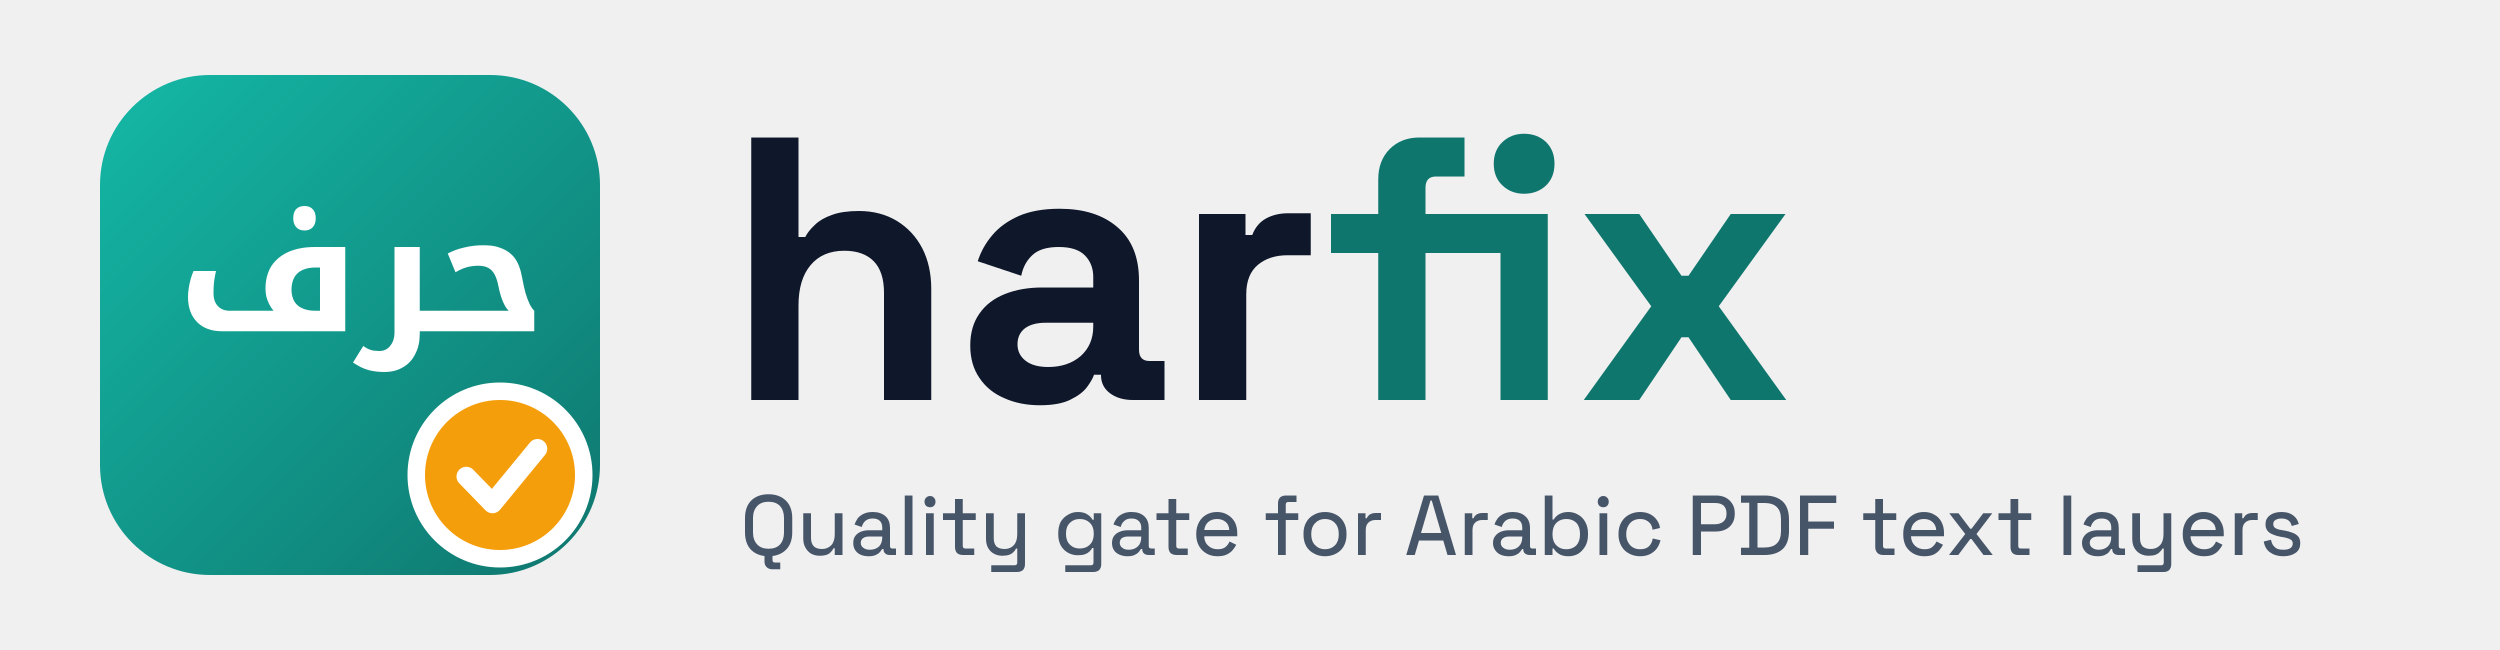
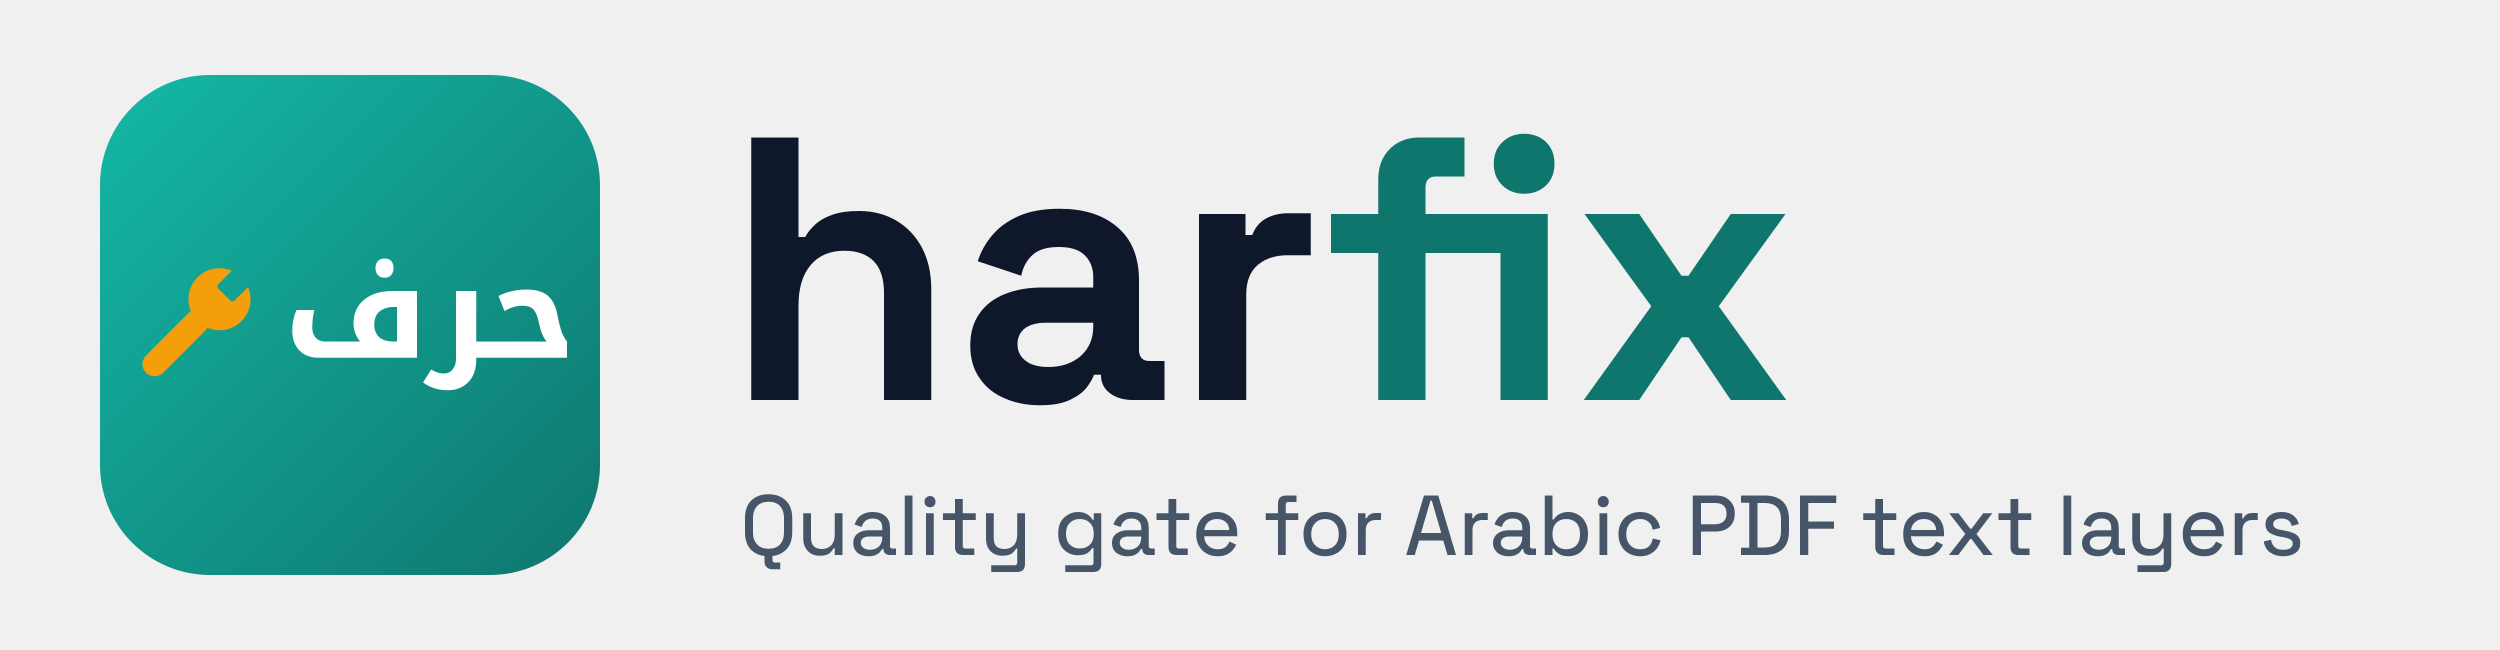
<svg xmlns="http://www.w3.org/2000/svg" viewBox="0 0 1000 260" width="1000" height="260" role="img" aria-label="harfix">
  <defs>
    <linearGradient id="gc" x1="0" y1="0" x2="1" y2="1">
      <stop offset="0" stop-color="#14B8A6" />
      <stop offset="1" stop-color="#0F766E" />
    </linearGradient>
  </defs>
  <rect x="40" y="30" width="200" height="200" rx="44.0" fill="url(#gc)" />
-   <path d="M121.8 92.2Q119.7 92.2 118.5 90.9Q117.3 89.6 117.3 87.3Q117.3 85.0 118.4 83.7Q119.6 82.4 121.8 82.4Q123.9 82.4 125.1 83.7Q126.3 85.0 126.3 87.3Q126.3 89.6 125.1 90.9Q123.9 92.2 121.8 92.2ZM88.8 132.5Q82.5 132.5 78.9 128.9Q75.2 125.2 75.2 118.8Q75.2 117.1 75.5 115.2Q75.8 113.3 76.3 111.5Q76.8 109.8 77.4 108.4L86.4 108.4Q85.9 110.6 85.6 112.8Q85.4 115.1 85.4 117.3Q85.4 120.5 87.1 122.4Q88.9 124.3 91.8 124.3L109.4 124.3Q108.3 123.0 107.6 121.5Q106.9 120.1 106.5 118.5Q106.2 117.0 106.2 115.4Q106.2 110.3 108.5 106.5Q110.9 102.8 115.3 100.8Q119.8 98.8 126.0 98.8L138.1 98.8L138.1 132.5L88.8 132.5ZM128.0 124.3L128.0 107.0L126.2 107.0Q123.2 107.0 121.0 108.0Q118.8 109.0 117.7 111.0Q116.6 113.0 116.6 115.9Q116.6 118.5 117.7 120.5Q118.8 122.4 120.9 123.3Q123.0 124.3 126.1 124.3L128.0 124.3ZM167.9 132.5L167.9 133.6Q167.9 138.2 166.1 141.6Q164.4 145.1 161.2 146.9Q158.1 148.8 153.7 148.8Q150.2 148.8 147.3 148.0Q144.4 147.2 141.2 145.0L145.3 138.4Q147.0 139.6 148.4 140.0Q149.8 140.4 151.7 140.4Q154.5 140.4 156.1 138.3Q157.8 136.2 157.8 133.1L157.8 98.8L167.9 98.8L167.9 124.3L176.8 124.3Q177.1 124.3 177.1 124.6L177.1 132.2Q177.1 132.5 176.8 132.5L167.9 132.5ZM176.1 132.5Q175.7 132.5 175.7 132.2L175.7 124.6Q175.7 124.3 176.1 124.3L203.5 124.3Q202.2 123.1 201.2 120.7Q200.1 118.2 199.4 114.6Q198.8 111.5 197.8 109.7Q196.8 107.9 195.2 107.1Q193.7 106.3 191.2 106.3Q188.9 106.3 186.7 106.9Q184.6 107.5 182.2 108.9L179.1 101.4Q182.1 99.8 185.7 99.0Q189.3 98.1 193.3 98.1Q195.2 98.1 196.8 98.3Q198.4 98.5 199.7 99.0Q203.5 100.2 205.8 103.1Q208.0 106.0 208.9 111.3Q209.5 114.6 210.2 117.2Q211.0 119.8 211.8 121.5Q212.7 123.3 213.7 124.3L213.7 132.5L176.1 132.5Z" fill="#FFFFFF" />
-   <circle cx="200.0" cy="190.0" r="37.0" fill="#FFFFFF" />
-   <circle cx="200.0" cy="190.0" r="30.0" fill="#F59E0B" />
-   <path d="M186.5 190.6 L197.0 201.4 L215.0 179.5" fill="none" stroke="#FFFFFF" stroke-width="7.8" stroke-linecap="round" stroke-linejoin="round" />
+   <path d="M153.9 111.1Q152.2 111.1 151.2 110.1Q150.2 109.0 150.2 107.2Q150.2 105.4 151.2 104.4Q152.1 103.4 153.9 103.4Q155.5 103.4 156.5 104.4Q157.4 105.4 157.4 107.2Q157.4 109.0 156.4 110.1Q155.5 111.1 153.9 111.1ZM127.6 143.1Q122.6 143.1 119.8 140.2Q116.9 137.3 116.9 132.2Q116.9 130.8 117.1 129.4Q117.3 127.9 117.7 126.5Q118.1 125.1 118.6 124.0L125.7 124.0Q125.3 125.7 125.1 127.5Q124.9 129.3 124.9 131.1Q124.9 133.5 126.3 135.1Q127.7 136.6 130.0 136.6L144.0 136.6Q143.2 135.5 142.6 134.4Q142.0 133.3 141.7 132.0Q141.4 130.8 141.4 129.5Q141.4 125.4 143.3 122.5Q145.2 119.6 148.7 118.0Q152.2 116.4 157.2 116.4L166.8 116.4L166.8 143.1L127.6 143.1ZM158.8 136.6L158.8 122.8L157.4 122.8Q154.9 122.8 153.2 123.7Q151.5 124.5 150.6 126.0Q149.7 127.6 149.7 129.9Q149.7 132.0 150.6 133.5Q151.4 135.0 153.1 135.8Q154.8 136.6 157.3 136.6L158.8 136.6ZM190.5 143.1L190.5 144.0Q190.5 147.6 189.1 150.4Q187.7 153.1 185.1 154.6Q182.6 156.1 179.2 156.1Q176.4 156.1 174.1 155.4Q171.8 154.8 169.2 153.0L172.5 147.8Q173.9 148.7 175.0 149.0Q176.1 149.4 177.6 149.4Q179.8 149.4 181.1 147.7Q182.4 146.1 182.4 143.6L182.4 116.4L190.5 116.4L190.5 136.6L197.5 136.6Q197.8 136.6 197.8 136.8L197.8 142.8Q197.8 143.1 197.5 143.1L190.5 143.1ZM196.9 143.1Q196.7 143.1 196.7 142.8L196.7 136.8Q196.7 136.6 196.9 136.6L218.7 136.6Q217.7 135.6 216.9 133.7Q216.1 131.8 215.5 128.9Q215.0 126.4 214.2 125.0Q213.4 123.5 212.2 122.9Q210.9 122.3 209.0 122.3Q207.1 122.3 205.4 122.8Q203.8 123.3 201.8 124.4L199.4 118.4Q201.8 117.1 204.6 116.5Q207.4 115.8 210.7 115.8Q212.1 115.8 213.4 116.0Q214.7 116.1 215.7 116.5Q218.8 117.4 220.5 119.8Q222.3 122.1 223.0 126.2Q223.5 128.9 224.1 130.9Q224.6 133.0 225.4 134.4Q226.1 135.8 226.8 136.6L226.8 143.1L196.9 143.1Z" fill="#FFFFFF" />
+   <mask id="mc" maskUnits="userSpaceOnUse" x="-80" y="-80" width="160" height="160">
+     <rect x="-80" y="-80" width="160" height="160" fill="#fff" />
+     <rect x="-8.5" y="-62" width="17" height="30" rx="2" fill="#000" />
+   </mask>
+   <g transform="translate(77.5 130.0) rotate(45) scale(0.540)" fill="#F59E0B">
+     <g mask="url(#mc)">
+       <circle cx="0" cy="-27" r="23" />
+       <rect x="-9" y="-12" width="18" height="62" rx="9" />
+     </g>
+   </g>
  <path d="M300.5 160.0L300.5 55.0L319.4 55.0L319.4 94.8L322.1 94.8Q323.3 92.4 325.9 90.0Q328.4 87.5 332.7 86.0Q336.9 84.4 343.6 84.4Q352.2 84.4 358.8 88.4Q365.3 92.4 368.9 99.3Q372.5 106.3 372.5 115.6L372.5 160.0L353.6 160.0L353.6 117.1Q353.6 108.7 349.5 104.5Q345.4 100.3 337.7 100.3Q329.0 100.3 324.2 106.1Q319.4 111.8 319.4 122.2L319.4 160.0L300.5 160.0ZM416.0 162.1Q408.0 162.1 401.8 159.3Q395.4 156.6 391.8 151.2Q388.1 145.9 388.1 138.2Q388.1 130.6 391.8 125.4Q395.4 120.2 402.0 117.6Q408.5 115.0 416.9 115.0L437.3 115.0L437.3 110.8Q437.3 105.6 434.0 102.2Q430.7 98.8 423.5 98.8Q416.4 98.8 413.0 102.0Q409.5 105.2 408.5 110.3L391.1 104.5Q392.9 98.8 396.9 94.1Q400.8 89.4 407.5 86.4Q414.2 83.5 423.8 83.5Q438.5 83.5 447.0 90.9Q455.6 98.2 455.6 112.2L455.6 139.9Q455.6 144.4 459.8 144.4L465.8 144.4L465.8 160.0L453.2 160.0Q447.6 160.0 444.0 157.3Q440.4 154.6 440.4 150.1L440.4 149.9L437.6 149.9Q437.0 151.8 434.9 154.7Q432.8 157.6 428.3 159.8Q423.8 162.1 416.0 162.1ZM419.3 146.8Q427.2 146.8 432.3 142.4Q437.3 137.9 437.3 130.6L437.3 129.1L418.2 129.1Q413.0 129.1 410.0 131.3Q407.0 133.6 407.0 137.7Q407.0 141.7 410.1 144.2Q413.3 146.8 419.3 146.8ZM479.6 160.0L479.6 85.6L498.2 85.6L498.2 94.0L500.9 94.0Q502.6 89.5 506.4 87.4Q510.2 85.3 515.3 85.3L524.3 85.3L524.3 102.1L515.0 102.1Q507.8 102.1 503.2 105.9Q498.5 109.8 498.5 117.7L498.5 160.0L479.6 160.0Z" fill="#0F172A" />
  <path d="M551.3 160.0L551.3 101.2L532.4 101.2L532.4 85.6L551.3 85.6L551.3 71.8Q551.3 64.2 555.9 59.6Q560.5 55.0 567.8 55.0L585.8 55.0L585.8 70.6L574.4 70.6Q570.2 70.6 570.2 75.1L570.2 85.6L600.2 85.6L600.2 101.2L570.2 101.2L570.2 160.0L551.3 160.0ZM600.2 160.0L600.2 85.6L619.1 85.6L619.1 160.0L600.2 160.0ZM609.6 77.5Q604.5 77.5 601.0 74.2Q597.5 70.9 597.5 65.5Q597.5 60.1 601.0 56.8Q604.5 53.5 609.6 53.5Q614.9 53.5 618.4 56.8Q621.8 60.1 621.8 65.5Q621.8 70.9 618.4 74.2Q614.9 77.5 609.6 77.5ZM633.5 160.0L660.5 122.5L633.8 85.6L655.7 85.6L672.6 110.3L675.4 110.3L692.3 85.6L714.2 85.6L687.5 122.5L714.5 160.0L692.3 160.0L675.4 134.9L672.6 134.9L655.7 160.0L633.5 160.0Z" fill="#0F766E" />
  <path d="M307.4 222.5Q303.1 222.5 300.5 220.0Q298.0 217.5 298.0 212.9L298.0 207.3Q298.0 202.7 300.5 200.2Q303.1 197.7 307.4 197.7Q311.7 197.7 314.3 200.2Q316.9 202.7 316.9 207.3L316.9 212.9Q316.9 217.5 314.3 220.0Q311.7 222.5 307.4 222.5ZM307.4 219.5Q310.4 219.5 312.0 217.8Q313.6 216.0 313.6 213.0L313.6 207.2Q313.6 204.2 312.0 202.4Q310.4 200.7 307.4 200.7Q304.5 200.7 302.9 202.4Q301.2 204.2 301.2 207.2L301.2 213.0Q301.2 216.0 302.9 217.8Q304.5 219.5 307.4 219.5ZM308.8 227.7Q307.5 227.7 306.6 226.8Q305.8 226.0 305.8 224.6L305.8 222.0L309.0 222.0L309.0 224.0Q309.0 225.0 309.9 225.0L312.1 225.0L312.1 227.7L308.8 227.7ZM327.9 222.3Q326.0 222.3 324.5 221.5Q323.1 220.7 322.2 219.1Q321.3 217.6 321.3 215.4L321.3 205.3L324.4 205.3L324.4 215.1Q324.4 217.5 325.6 218.6Q326.7 219.6 328.8 219.6Q331.0 219.6 332.5 218.1Q333.9 216.6 333.9 213.7L333.9 205.3L337.0 205.3L337.0 222.0L333.9 222.0L333.9 219.3L333.4 219.3Q332.9 220.4 331.7 221.4Q330.4 222.3 327.9 222.3ZM347.5 222.5Q345.7 222.5 344.3 221.9Q342.9 221.3 342.1 220.1Q341.3 218.9 341.3 217.2Q341.3 215.5 342.1 214.4Q342.9 213.3 344.3 212.7Q345.8 212.1 347.6 212.1L352.9 212.1L352.9 211.0Q352.9 209.4 352.0 208.4Q351.0 207.4 349.1 207.4Q347.2 207.4 346.1 208.4Q345.1 209.3 344.7 210.8L341.8 209.8Q342.3 208.5 343.1 207.3Q344.0 206.2 345.5 205.5Q347.0 204.8 349.1 204.8Q352.3 204.8 354.2 206.5Q356.0 208.1 356.0 211.2L356.0 218.4Q356.0 219.4 356.9 219.4L358.4 219.4L358.4 222.0L355.9 222.0Q354.8 222.0 354.1 221.4Q353.4 220.8 353.4 219.7L353.4 219.6L352.9 219.6Q352.6 220.1 352.0 220.8Q351.4 221.5 350.3 222.0Q349.2 222.5 347.5 222.5ZM347.9 219.9Q350.2 219.9 351.6 218.6Q352.9 217.3 352.9 214.9L352.9 214.6L347.7 214.6Q346.2 214.6 345.3 215.2Q344.3 215.9 344.3 217.1Q344.3 218.4 345.3 219.1Q346.3 219.9 347.9 219.9ZM361.9 222.0L361.9 198.2L365.0 198.2L365.0 222.0L361.9 222.0ZM370.4 222.0L370.4 205.3L373.5 205.3L373.5 222.0L370.4 222.0ZM372.0 202.9Q371.1 202.9 370.4 202.3Q369.8 201.6 369.8 200.7Q369.8 199.7 370.4 199.1Q371.1 198.4 372.0 198.4Q373.0 198.4 373.6 199.1Q374.2 199.7 374.2 200.7Q374.2 201.6 373.6 202.3Q373.0 202.9 372.0 202.9ZM385.2 222.0Q383.7 222.0 382.8 221.2Q382.0 220.3 382.0 218.8L382.0 208.0L377.2 208.0L377.2 205.3L382.0 205.3L382.0 199.6L385.1 199.6L385.1 205.3L390.3 205.3L390.3 208.0L385.1 208.0L385.1 218.3Q385.1 219.4 386.1 219.4L389.7 219.4L389.7 222.0L385.2 222.0ZM396.5 228.8L396.5 226.1L405.9 226.1Q406.9 226.1 406.9 225.0L406.9 219.4L406.4 219.4Q406.1 220.2 405.4 220.8Q404.8 221.5 403.7 221.9Q402.6 222.3 400.9 222.3Q399.1 222.3 397.6 221.5Q396.1 220.7 395.2 219.1Q394.4 217.6 394.4 215.4L394.4 205.3L397.5 205.3L397.5 215.2Q397.5 217.5 398.6 218.6Q399.8 219.6 401.8 219.6Q404.1 219.6 405.5 218.1Q406.9 216.6 406.9 213.7L406.9 205.3L410.0 205.3L410.0 225.6Q410.0 227.1 409.2 228.0Q408.3 228.8 406.8 228.8L396.5 228.8ZM423.3 213.7L423.3 213.3Q423.3 210.6 424.3 208.7Q425.4 206.9 427.2 205.9Q429.0 204.8 431.1 204.8Q433.6 204.8 435.0 205.8Q436.4 206.7 437.0 207.9L437.5 207.9L437.5 205.3L440.5 205.3L440.5 225.6Q440.5 227.1 439.7 228.0Q438.8 228.8 437.3 228.8L426.1 228.8L426.1 226.1L436.4 226.1Q437.4 226.1 437.4 225.0L437.4 219.2L436.9 219.2Q436.5 219.9 435.8 220.6Q435.1 221.3 434.0 221.7Q432.8 222.1 431.1 222.1Q429.0 222.1 427.2 221.1Q425.4 220.1 424.3 218.2Q423.3 216.3 423.3 213.7ZM431.9 219.4Q434.4 219.4 435.9 217.9Q437.5 216.4 437.5 213.6L437.5 213.3Q437.5 210.6 435.9 209.1Q434.4 207.6 431.9 207.6Q429.5 207.6 428.0 209.1Q426.4 210.6 426.4 213.3L426.4 213.6Q426.4 216.4 428.0 217.9Q429.5 219.4 431.9 219.4ZM451.0 222.5Q449.3 222.5 447.9 221.9Q446.4 221.3 445.6 220.1Q444.8 218.9 444.8 217.2Q444.8 215.5 445.6 214.4Q446.4 213.3 447.9 212.7Q449.3 212.1 451.1 212.1L456.5 212.1L456.5 211.0Q456.5 209.4 455.5 208.4Q454.5 207.4 452.6 207.4Q450.7 207.4 449.7 208.4Q448.6 209.3 448.3 210.8L445.4 209.8Q445.8 208.5 446.7 207.3Q447.6 206.2 449.1 205.5Q450.5 204.8 452.6 204.8Q455.9 204.8 457.7 206.5Q459.5 208.1 459.5 211.2L459.5 218.4Q459.5 219.4 460.5 219.4L461.9 219.4L461.9 222.0L459.5 222.0Q458.3 222.0 457.6 221.4Q456.9 220.8 456.9 219.7L456.9 219.6L456.4 219.6Q456.1 220.1 455.5 220.8Q454.9 221.5 453.8 222.0Q452.8 222.5 451.0 222.5ZM451.5 219.9Q453.7 219.9 455.1 218.6Q456.5 217.3 456.5 214.9L456.5 214.6L451.3 214.6Q449.8 214.6 448.8 215.2Q447.9 215.9 447.9 217.1Q447.9 218.4 448.9 219.1Q449.8 219.9 451.5 219.9ZM470.6 222.0Q469.1 222.0 468.2 221.2Q467.4 220.3 467.4 218.8L467.4 208.0L462.6 208.0L462.6 205.3L467.4 205.3L467.4 199.6L470.5 199.6L470.5 205.3L475.7 205.3L475.7 208.0L470.5 208.0L470.5 218.3Q470.5 219.4 471.5 219.4L475.1 219.4L475.1 222.0L470.6 222.0ZM487.0 222.5Q484.5 222.5 482.6 221.4Q480.7 220.3 479.6 218.4Q478.5 216.4 478.5 213.9L478.5 213.5Q478.5 210.9 479.6 208.9Q480.6 207.0 482.5 205.9Q484.4 204.8 486.8 204.8Q489.2 204.8 491.0 205.9Q492.8 206.9 493.9 208.8Q494.9 210.7 494.9 213.2L494.9 214.5L481.7 214.5Q481.7 216.9 483.3 218.3Q484.8 219.7 487.1 219.7Q489.1 219.7 490.2 218.8Q491.3 217.9 491.8 216.6L494.5 217.9Q494.0 218.9 493.1 220.0Q492.2 221.1 490.7 221.8Q489.3 222.5 487.0 222.5ZM481.7 212.0L491.7 212.0Q491.6 209.9 490.3 208.8Q488.9 207.6 486.8 207.6Q484.7 207.6 483.3 208.8Q482.0 209.9 481.7 212.0ZM511.2 222.0L511.2 208.0L506.3 208.0L506.3 205.3L511.2 205.3L511.2 201.4Q511.2 199.9 512.0 199.0Q512.9 198.2 514.4 198.2L518.6 198.2L518.6 200.8L515.3 200.8Q514.3 200.8 514.3 201.9L514.3 205.3L519.3 205.3L519.3 208.0L514.3 208.0L514.3 222.0L511.2 222.0ZM530.0 222.5Q527.5 222.5 525.6 221.4Q523.6 220.4 522.5 218.5Q521.4 216.5 521.4 213.9L521.4 213.4Q521.4 210.8 522.5 208.9Q523.6 206.9 525.6 205.9Q527.5 204.8 530.0 204.8Q532.5 204.8 534.5 205.9Q536.4 206.9 537.5 208.9Q538.6 210.8 538.6 213.4L538.6 213.9Q538.6 216.5 537.5 218.5Q536.4 220.4 534.5 221.4Q532.5 222.5 530.0 222.5ZM530.0 219.7Q532.5 219.7 534.0 218.1Q535.5 216.6 535.5 213.8L535.5 213.5Q535.5 210.8 534.0 209.2Q532.5 207.6 530.0 207.6Q527.6 207.6 526.1 209.2Q524.5 210.8 524.5 213.5L524.5 213.8Q524.5 216.6 526.1 218.1Q527.6 219.7 530.0 219.7ZM543.2 222.0L543.2 205.3L546.2 205.3L546.2 207.3L546.7 207.3Q547.2 206.2 548.1 205.7Q549.0 205.2 550.4 205.2L552.4 205.2L552.4 208.0L550.2 208.0Q548.5 208.0 547.4 209.0Q546.3 210.0 546.3 212.0L546.3 222.0L543.2 222.0ZM562.5 222.0L569.6 198.2L575.3 198.2L582.4 222.0L579.0 222.0L577.3 216.2L567.6 216.2L565.9 222.0L562.5 222.0ZM568.4 213.2L576.5 213.2L572.7 200.2L572.2 200.2L568.4 213.2ZM585.9 222.0L585.9 205.3L588.9 205.3L588.9 207.3L589.4 207.3Q589.9 206.2 590.8 205.7Q591.7 205.2 593.1 205.2L595.1 205.2L595.1 208.0L592.9 208.0Q591.2 208.0 590.1 209.0Q589.0 210.0 589.0 212.0L589.0 222.0L585.9 222.0ZM603.5 222.5Q601.7 222.5 600.3 221.9Q598.9 221.3 598.1 220.1Q597.2 218.9 597.2 217.2Q597.2 215.5 598.1 214.4Q598.9 213.3 600.3 212.7Q601.8 212.1 603.6 212.1L608.9 212.1L608.9 211.0Q608.9 209.4 608.0 208.4Q607.0 207.4 605.1 207.4Q603.2 207.4 602.1 208.4Q601.1 209.3 600.7 210.8L597.8 209.8Q598.2 208.5 599.1 207.3Q600.0 206.2 601.5 205.5Q603.0 204.8 605.1 204.8Q608.3 204.8 610.1 206.5Q612.0 208.1 612.0 211.2L612.0 218.4Q612.0 219.4 612.9 219.4L614.4 219.4L614.4 222.0L611.9 222.0Q610.8 222.0 610.0 221.4Q609.3 220.8 609.3 219.7L609.3 219.6L608.9 219.6Q608.6 220.1 608.0 220.8Q607.4 221.5 606.3 222.0Q605.2 222.5 603.5 222.5ZM603.9 219.9Q606.2 219.9 607.5 218.6Q608.9 217.3 608.9 214.9L608.9 214.6L603.7 214.6Q602.2 214.6 601.3 215.2Q600.3 215.9 600.3 217.1Q600.3 218.4 601.3 219.1Q602.3 219.9 603.9 219.9ZM627.4 222.5Q624.9 222.5 623.5 221.5Q622.1 220.6 621.5 219.4L621.0 219.4L621.0 222.0L617.9 222.0L617.9 198.2L621.0 198.2L621.0 207.8L621.5 207.8Q621.9 207.0 622.7 206.4Q623.4 205.7 624.5 205.3Q625.7 204.8 627.4 204.8Q629.5 204.8 631.3 205.9Q633.1 206.9 634.1 208.8Q635.2 210.7 635.2 213.4L635.2 213.9Q635.2 216.6 634.1 218.5Q633.0 220.4 631.3 221.5Q629.5 222.5 627.4 222.5ZM626.5 219.7Q628.9 219.7 630.5 218.2Q632.0 216.6 632.0 213.8L632.0 213.5Q632.0 210.7 630.5 209.1Q629.0 207.6 626.5 207.6Q624.1 207.6 622.6 209.1Q621.0 210.7 621.0 213.5L621.0 213.8Q621.0 216.6 622.6 218.2Q624.1 219.7 626.5 219.7ZM639.8 222.0L639.8 205.3L642.9 205.3L642.9 222.0L639.8 222.0ZM641.3 202.9Q640.4 202.9 639.7 202.3Q639.1 201.6 639.1 200.7Q639.1 199.7 639.7 199.1Q640.4 198.4 641.3 198.4Q642.3 198.4 642.9 199.1Q643.5 199.7 643.5 200.7Q643.5 201.6 642.9 202.3Q642.3 202.9 641.3 202.9ZM656.0 222.5Q653.6 222.5 651.6 221.4Q649.7 220.4 648.6 218.5Q647.4 216.5 647.4 213.9L647.4 213.5Q647.4 210.8 648.6 208.8Q649.7 206.9 651.6 205.9Q653.6 204.8 656.0 204.8Q658.4 204.8 660.1 205.7Q661.8 206.6 662.8 208.1Q663.8 209.5 664.0 211.2L661.0 211.9Q660.9 210.7 660.3 209.7Q659.7 208.8 658.6 208.2Q657.6 207.6 656.0 207.6Q654.5 207.6 653.2 208.3Q652.0 209.0 651.3 210.3Q650.5 211.7 650.5 213.5L650.5 213.8Q650.5 215.7 651.3 217.0Q652.0 218.3 653.2 219.0Q654.5 219.7 656.0 219.7Q658.4 219.7 659.6 218.5Q660.8 217.3 661.1 215.4L664.2 216.1Q663.8 217.8 662.8 219.3Q661.8 220.7 660.1 221.6Q658.4 222.5 656.0 222.5ZM677.1 222.0L677.1 198.2L686.4 198.2Q688.5 198.2 690.2 199.0Q691.9 199.9 692.9 201.5Q693.9 203.0 693.9 205.2L693.9 205.6Q693.9 207.8 692.9 209.4Q691.9 211.0 690.2 211.8Q688.5 212.6 686.4 212.6L680.4 212.6L680.4 222.0L677.1 222.0ZM680.4 209.7L686.0 209.7Q688.1 209.7 689.4 208.6Q690.6 207.5 690.6 205.6L690.6 205.3Q690.6 203.3 689.4 202.2Q688.2 201.2 686.0 201.2L680.4 201.2L680.4 209.7ZM696.4 222.0L696.4 219.1L699.7 219.1L699.7 201.1L696.4 201.1L696.4 198.2L705.8 198.2Q710.5 198.2 713.1 200.6Q715.6 203.0 715.6 207.9L715.6 212.3Q715.6 217.2 713.1 219.6Q710.5 222.0 705.8 222.0L696.4 222.0ZM703.0 219.0L705.8 219.0Q709.1 219.0 710.7 217.4Q712.4 215.8 712.4 212.4L712.4 207.8Q712.4 204.4 710.7 202.8Q709.1 201.2 705.8 201.2L703.0 201.2L703.0 219.0ZM720.0 222.0L720.0 198.2L734.5 198.2L734.5 201.2L723.3 201.2L723.3 208.6L733.6 208.6L733.6 211.5L723.3 211.5L723.3 222.0L720.0 222.0ZM753.3 222.0Q751.8 222.0 751.0 221.2Q750.1 220.3 750.1 218.8L750.1 208.0L745.3 208.0L745.3 205.3L750.1 205.3L750.1 199.6L753.2 199.6L753.2 205.3L758.5 205.3L758.5 208.0L753.2 208.0L753.2 218.3Q753.2 219.4 754.2 219.4L757.8 219.4L757.8 222.0L753.3 222.0ZM769.7 222.5Q767.2 222.5 765.3 221.4Q763.4 220.3 762.3 218.4Q761.3 216.4 761.3 213.9L761.3 213.5Q761.3 210.9 762.3 208.9Q763.4 207.0 765.3 205.9Q767.1 204.8 769.6 204.8Q772.0 204.8 773.8 205.9Q775.6 206.9 776.6 208.8Q777.6 210.7 777.6 213.2L777.6 214.5L764.4 214.5Q764.5 216.9 766.0 218.3Q767.5 219.7 769.8 219.7Q771.9 219.7 772.9 218.8Q774.0 217.9 774.6 216.6L777.2 217.9Q776.7 218.9 775.8 220.0Q774.9 221.1 773.5 221.8Q772.0 222.5 769.7 222.5ZM764.4 212.0L774.5 212.0Q774.3 209.9 773.0 208.8Q771.7 207.6 769.6 207.6Q767.4 207.6 766.1 208.8Q764.7 209.9 764.4 212.0ZM779.6 222.0L786.1 213.6L779.7 205.3L783.4 205.3L788.1 211.5L788.6 211.5L793.3 205.3L796.9 205.3L790.6 213.6L797.1 222.0L793.4 222.0L788.6 215.6L788.1 215.6L783.3 222.0L779.6 222.0ZM807.3 222.0Q805.8 222.0 805.0 221.2Q804.2 220.3 804.2 218.8L804.2 208.0L799.4 208.0L799.4 205.3L804.2 205.3L804.2 199.6L807.3 199.6L807.3 205.3L812.5 205.3L812.5 208.0L807.3 208.0L807.3 218.3Q807.3 219.4 808.2 219.4L811.8 219.4L811.8 222.0L807.3 222.0ZM825.4 222.0L825.4 198.2L828.5 198.2L828.5 222.0L825.4 222.0ZM839.1 222.5Q837.3 222.5 835.9 221.9Q834.5 221.3 833.7 220.1Q832.8 218.9 832.8 217.2Q832.8 215.5 833.7 214.4Q834.5 213.3 835.9 212.7Q837.3 212.1 839.1 212.1L844.5 212.1L844.5 211.0Q844.5 209.4 843.6 208.4Q842.6 207.4 840.7 207.4Q838.7 207.4 837.7 208.4Q836.7 209.3 836.3 210.8L833.4 209.8Q833.8 208.5 834.7 207.3Q835.6 206.2 837.1 205.5Q838.6 204.8 840.7 204.8Q843.9 204.8 845.7 206.5Q847.5 208.1 847.5 211.2L847.5 218.4Q847.5 219.4 848.5 219.4L850.0 219.4L850.0 222.0L847.5 222.0Q846.3 222.0 845.6 221.4Q844.9 220.8 844.9 219.7L844.9 219.6L844.4 219.6Q844.1 220.1 843.6 220.8Q843.0 221.5 841.9 222.0Q840.8 222.5 839.1 222.5ZM839.5 219.9Q841.7 219.9 843.1 218.6Q844.5 217.3 844.5 214.9L844.5 214.6L839.3 214.6Q837.8 214.6 836.9 215.2Q835.9 215.9 835.9 217.1Q835.9 218.4 836.9 219.1Q837.9 219.9 839.5 219.9ZM855.0 228.8L855.0 226.1L864.5 226.1Q865.5 226.1 865.5 225.0L865.5 219.4L865.0 219.4Q864.6 220.2 863.9 220.8Q863.3 221.5 862.2 221.9Q861.1 222.3 859.5 222.3Q857.6 222.3 856.1 221.5Q854.6 220.7 853.7 219.1Q852.9 217.6 852.9 215.4L852.9 205.3L856.0 205.3L856.0 215.2Q856.0 217.5 857.1 218.6Q858.3 219.6 860.3 219.6Q862.6 219.6 864.0 218.1Q865.4 216.6 865.4 213.7L865.4 205.3L868.5 205.3L868.5 225.6Q868.5 227.1 867.7 228.0Q866.9 228.8 865.4 228.8L855.0 228.8ZM881.6 222.5Q879.0 222.5 877.1 221.4Q875.2 220.3 874.2 218.4Q873.1 216.4 873.1 213.9L873.1 213.5Q873.1 210.9 874.2 208.9Q875.2 207.0 877.1 205.9Q879.0 204.8 881.4 204.8Q883.8 204.8 885.6 205.9Q887.4 206.9 888.4 208.8Q889.5 210.7 889.5 213.2L889.5 214.5L876.2 214.5Q876.3 216.9 877.8 218.3Q879.4 219.7 881.6 219.7Q883.7 219.7 884.8 218.8Q885.9 217.9 886.4 216.6L889.0 217.9Q888.5 218.9 887.6 220.0Q886.7 221.1 885.3 221.8Q883.8 222.5 881.6 222.5ZM876.3 212.0L886.3 212.0Q886.2 209.9 884.8 208.8Q883.5 207.6 881.4 207.6Q879.3 207.6 877.9 208.8Q876.6 209.9 876.3 212.0ZM893.9 222.0L893.9 205.3L896.9 205.3L896.9 207.3L897.4 207.3Q897.9 206.2 898.8 205.7Q899.7 205.2 901.1 205.2L903.1 205.2L903.1 208.0L900.9 208.0Q899.2 208.0 898.1 209.0Q897.0 210.0 897.0 212.0L897.0 222.0L893.9 222.0ZM913.3 222.5Q910.2 222.5 908.1 221.0Q906.0 219.6 905.5 216.6L908.4 215.9Q908.7 217.5 909.4 218.3Q910.1 219.2 911.1 219.6Q912.1 219.9 913.3 219.9Q915.1 219.9 916.1 219.3Q917.1 218.6 917.1 217.4Q917.1 216.3 916.2 215.8Q915.2 215.2 913.5 214.9L912.2 214.7Q910.5 214.4 909.2 213.8Q907.8 213.3 907.0 212.3Q906.2 211.3 906.2 209.7Q906.2 207.4 908.0 206.1Q909.7 204.8 912.6 204.8Q915.5 204.8 917.2 206.1Q919.0 207.4 919.5 209.6L916.7 210.4Q916.3 208.8 915.3 208.1Q914.2 207.4 912.6 207.4Q911.1 207.4 910.2 208.0Q909.3 208.5 909.3 209.6Q909.3 210.7 910.1 211.2Q911.0 211.8 912.5 212.0L913.7 212.2Q915.5 212.5 917.0 213.1Q918.4 213.6 919.3 214.6Q920.1 215.6 920.1 217.3Q920.1 219.8 918.3 221.1Q916.4 222.5 913.3 222.5Z" fill="#475569" />
</svg>
